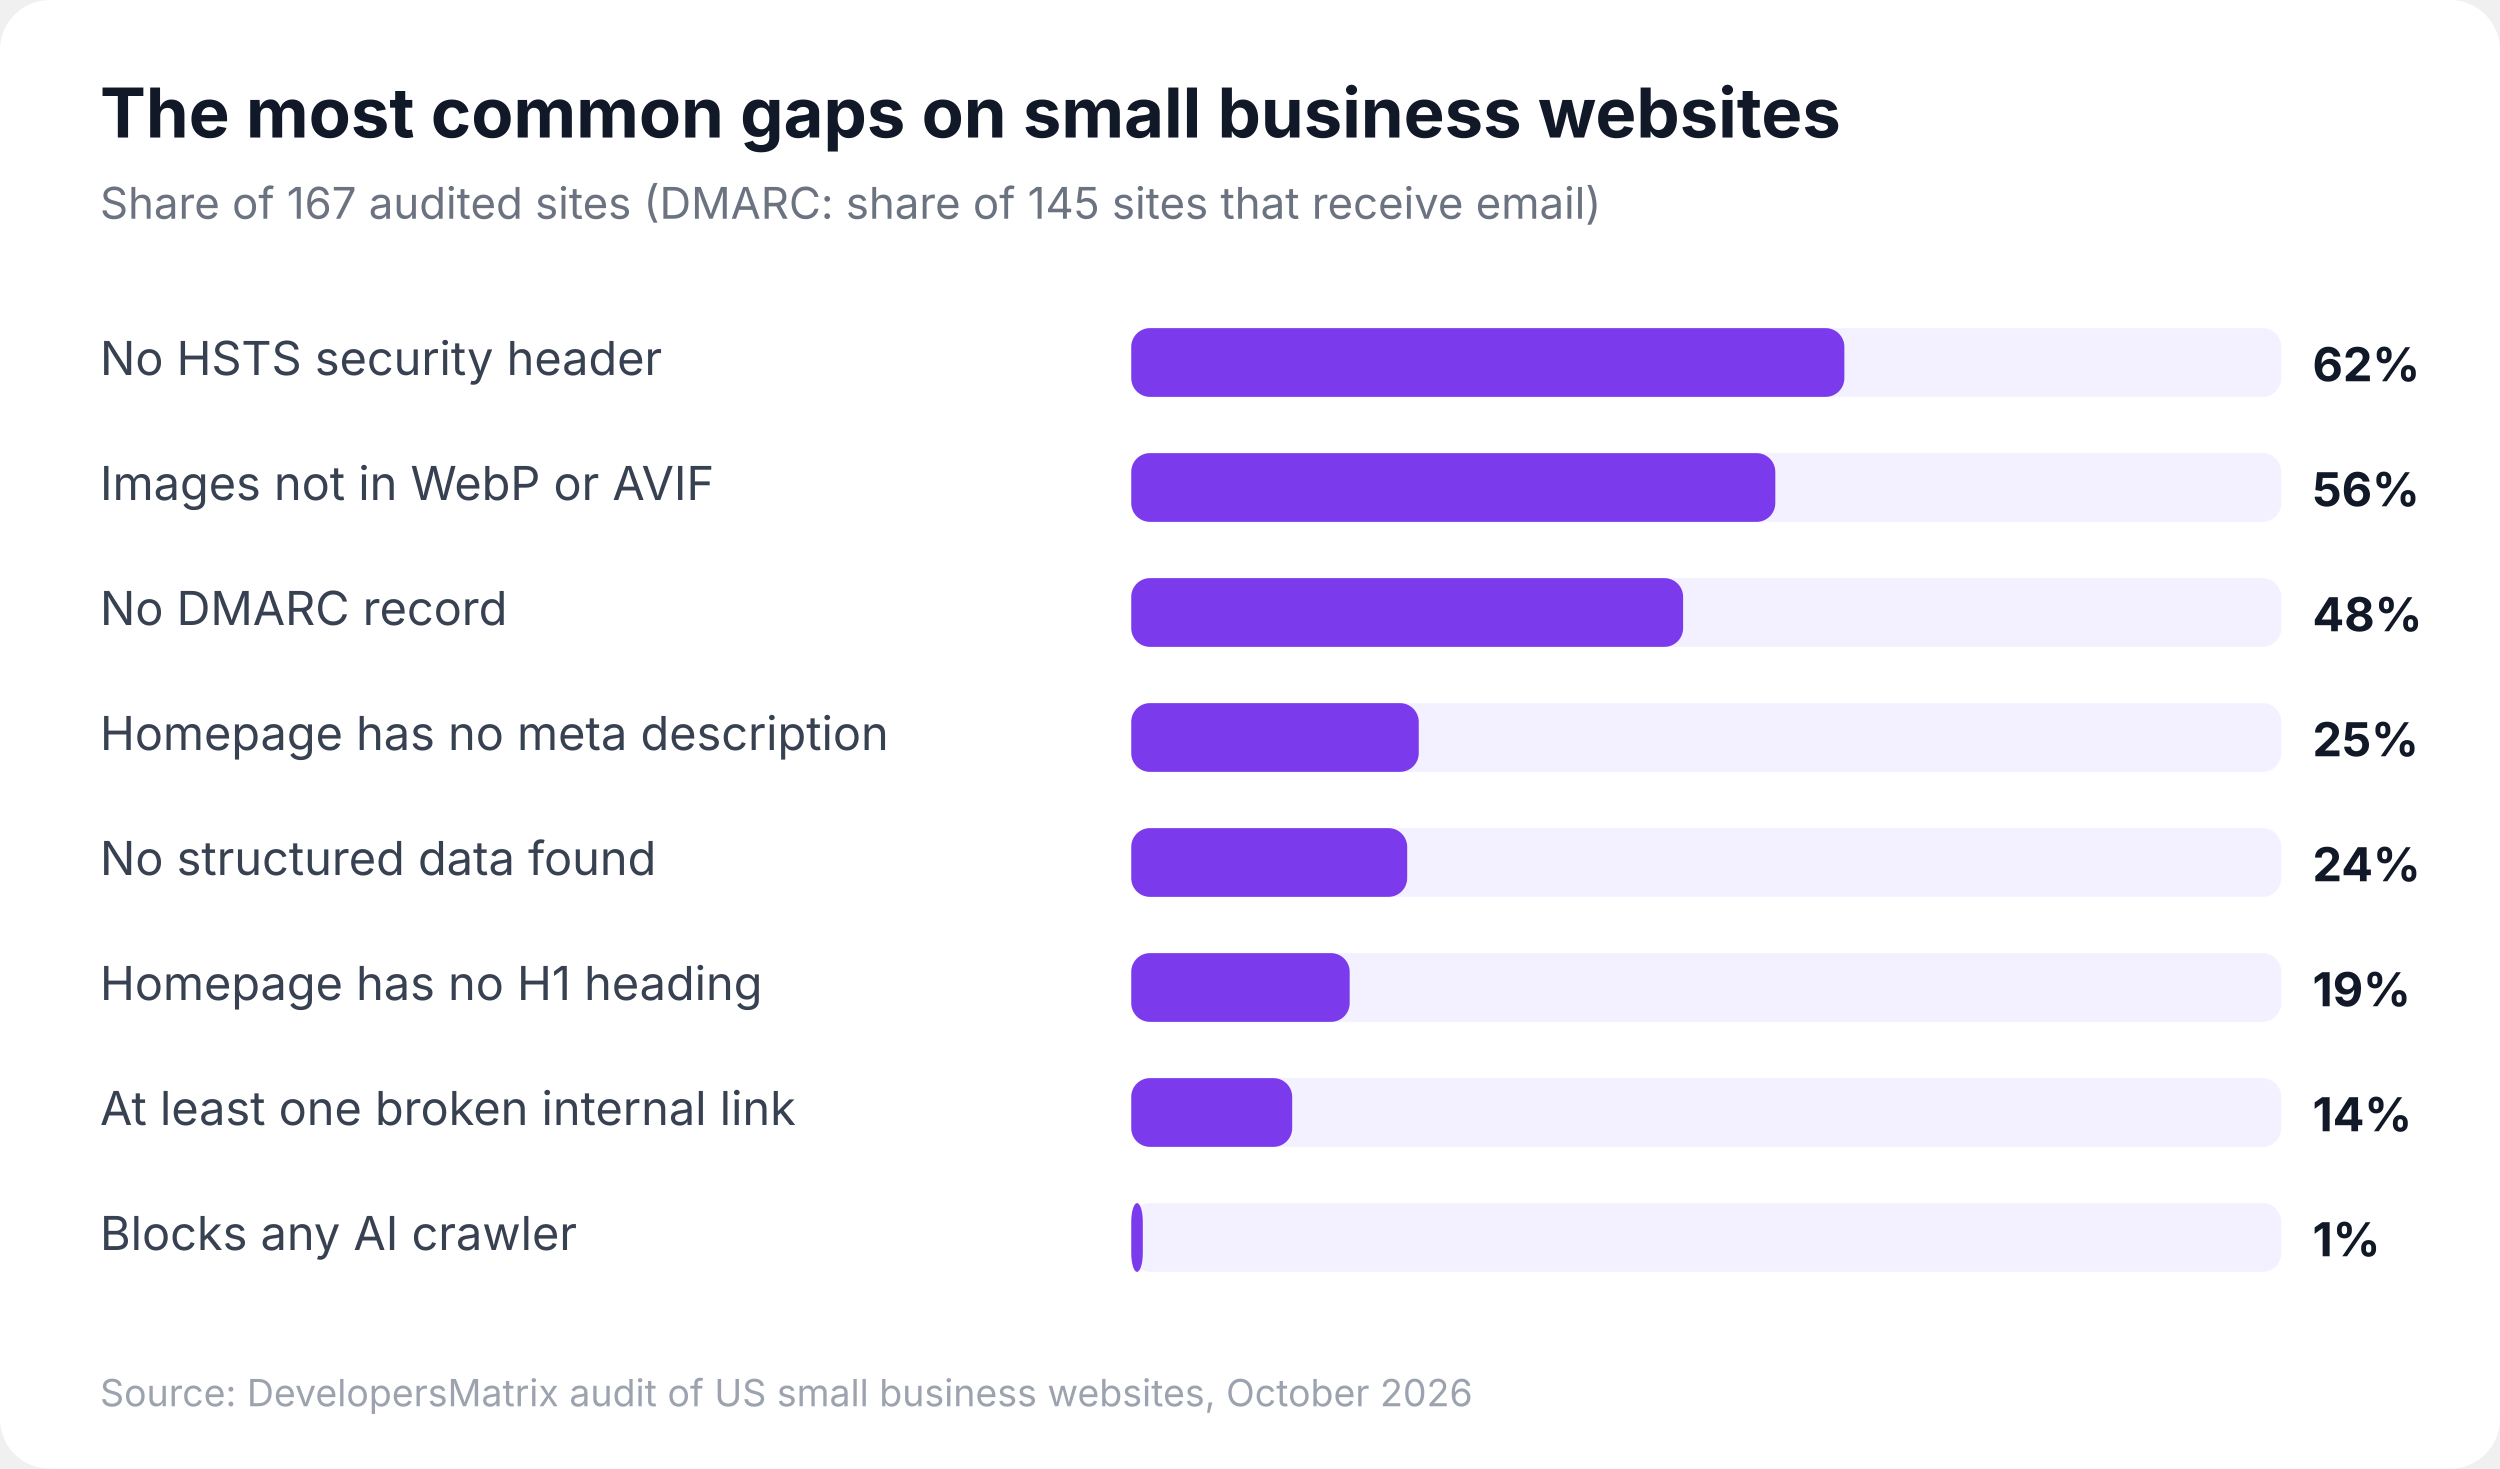
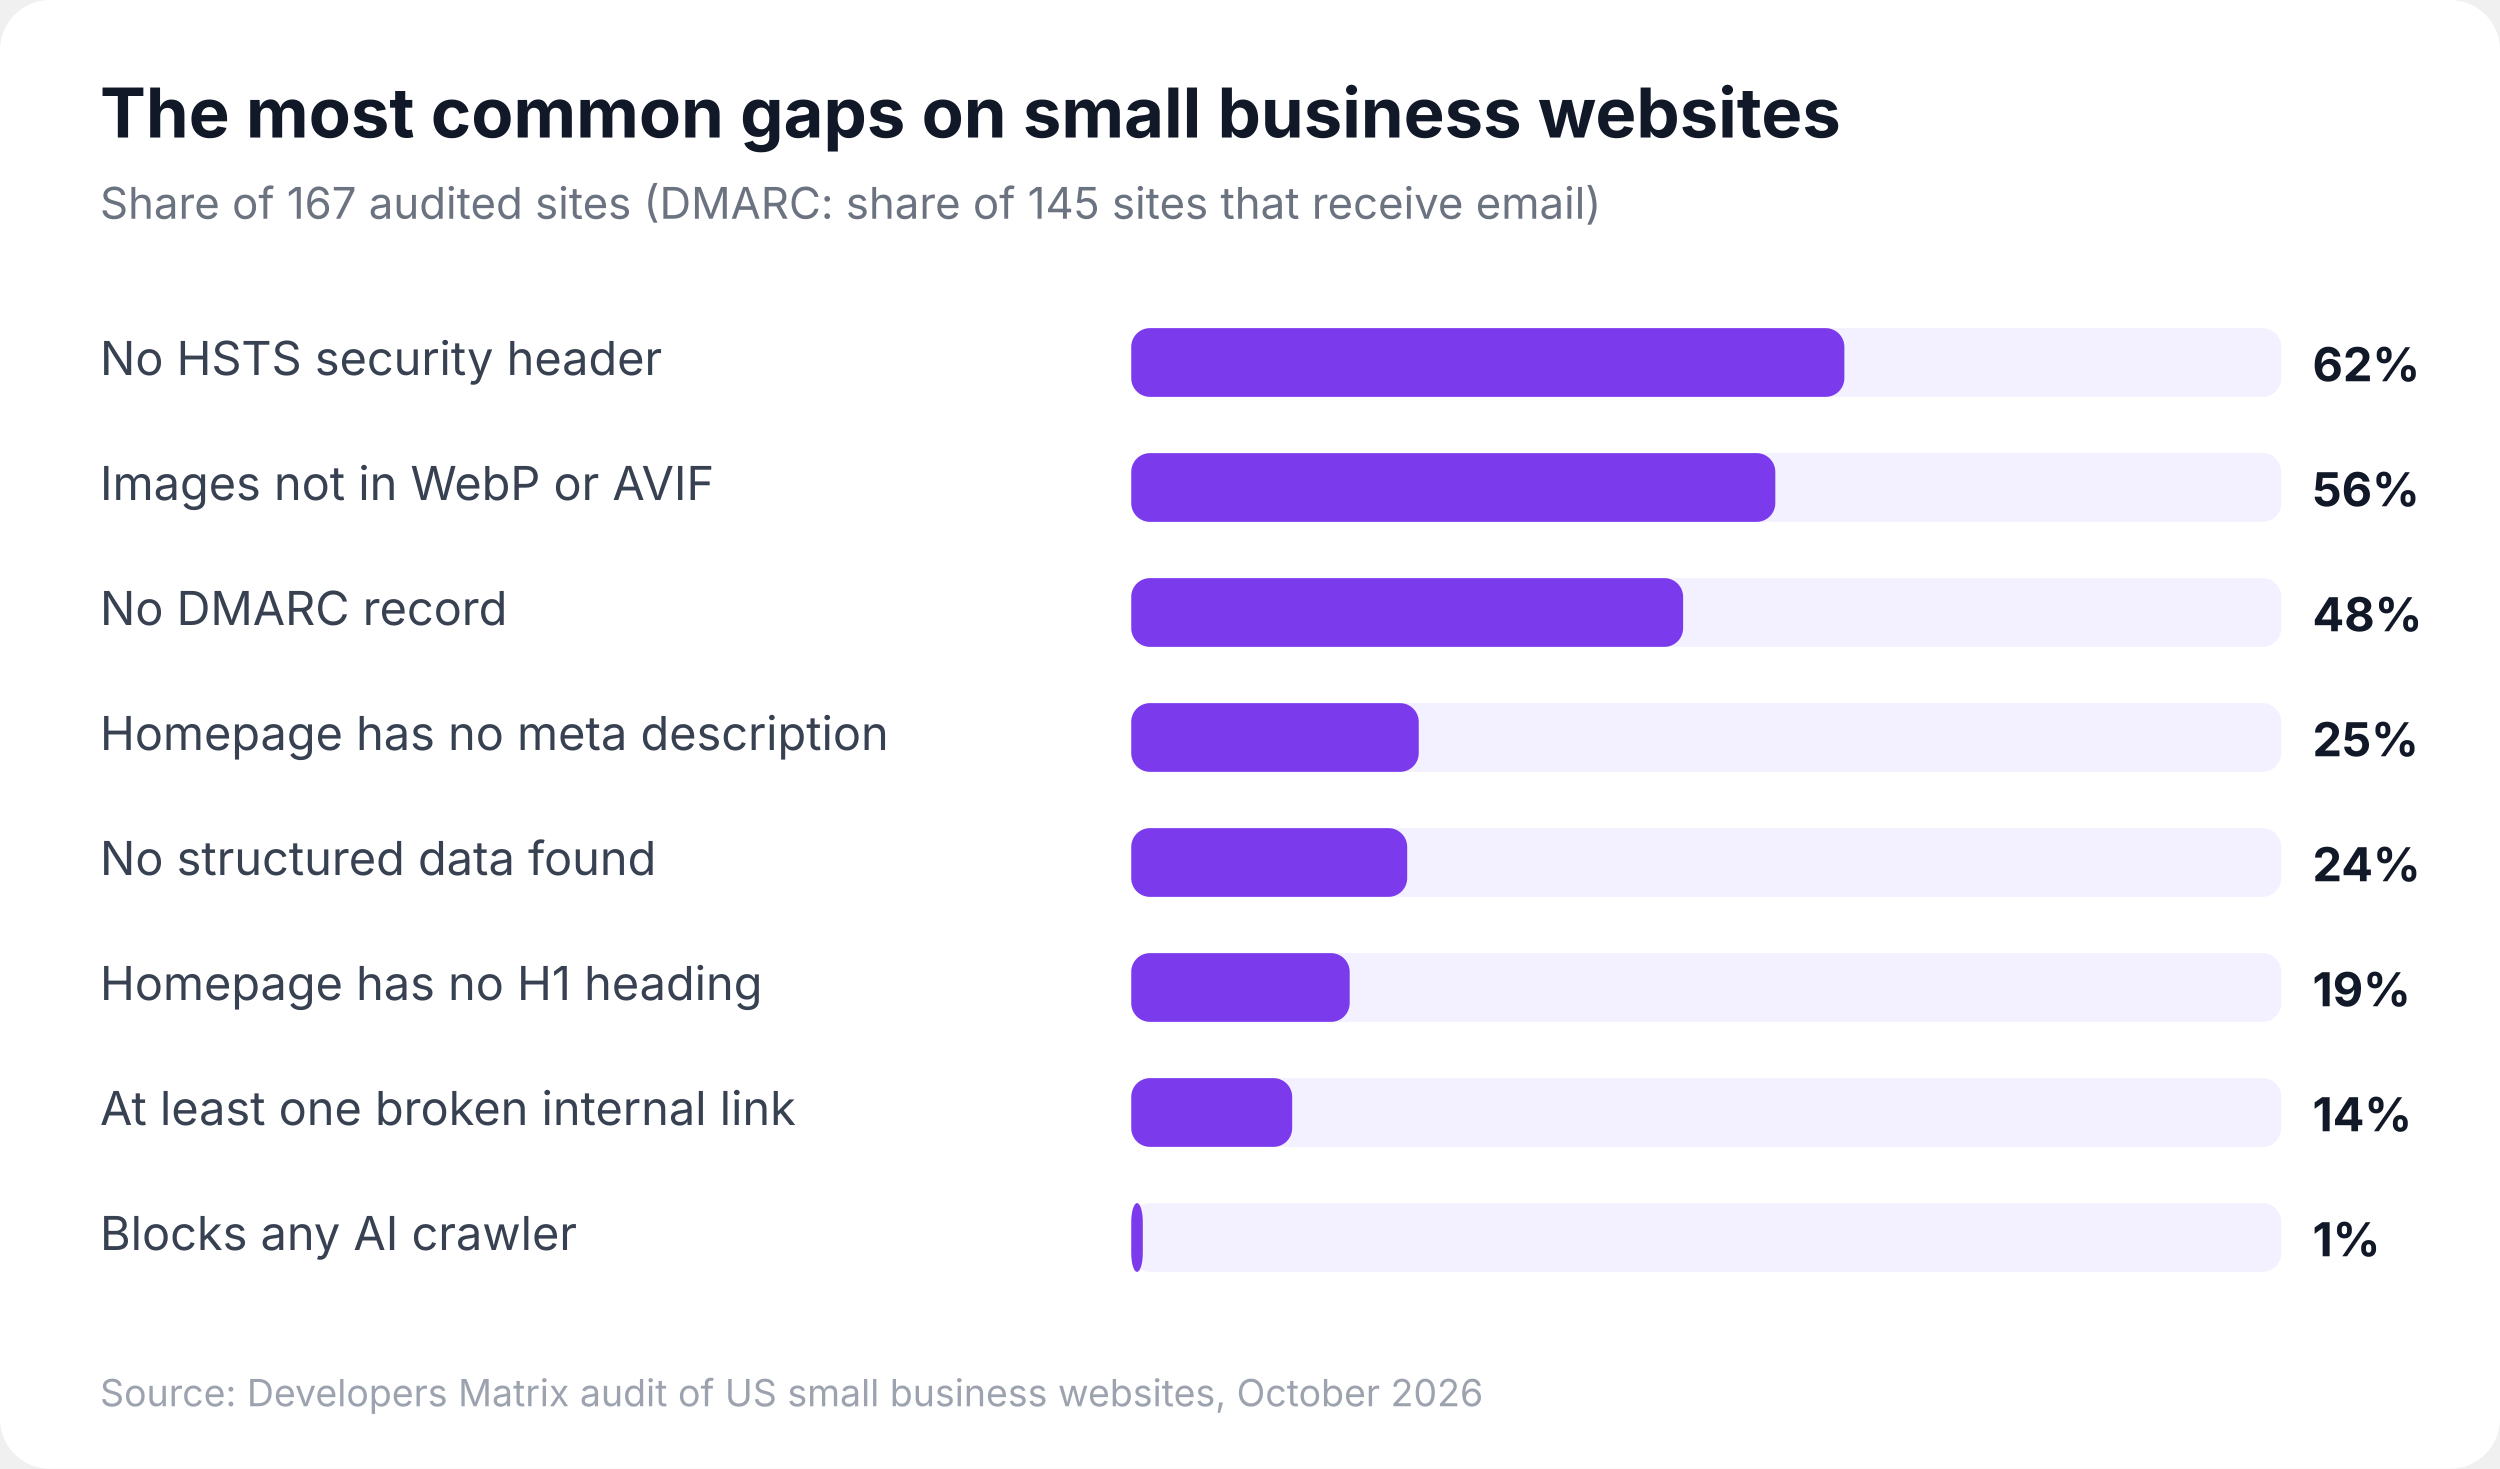
<svg xmlns="http://www.w3.org/2000/svg" viewBox="0 0 800 470" width="800" height="470" role="img" aria-label="The most common gaps on small business websites">
  <rect width="800" height="470" rx="16" fill="#ffffff" />
  <text x="32" y="44" font-family="Inter, -apple-system, 'Segoe UI', Roboto, Arial, sans-serif" font-size="22" font-weight="700" fill="#111827">The most common gaps on small business websites</text>
  <text x="32" y="70" font-family="Inter, -apple-system, 'Segoe UI', Roboto, Arial, sans-serif" font-size="14" fill="#6b7280">Share of 167 audited sites (DMARC: share of 145 sites that receive email)</text>
  <text x="32" y="120" font-family="Inter, -apple-system, 'Segoe UI', Roboto, Arial, sans-serif" font-size="15" fill="#374151">No HSTS security header</text>
  <rect x="362" y="105" width="368" height="22" rx="6" fill="#f3f0ff" />
  <rect x="362" y="105" width="228.2" height="22" rx="6" fill="#7c3aed" />
  <text x="740" y="122" font-family="Inter, -apple-system, 'Segoe UI', Roboto, Arial, sans-serif" font-size="15" font-weight="700" fill="#111827">62%</text>
  <text x="32" y="160" font-family="Inter, -apple-system, 'Segoe UI', Roboto, Arial, sans-serif" font-size="15" fill="#374151">Images not in WebP or AVIF</text>
  <rect x="362" y="145" width="368" height="22" rx="6" fill="#f3f0ff" />
  <rect x="362" y="145" width="206.1" height="22" rx="6" fill="#7c3aed" />
  <text x="740" y="162" font-family="Inter, -apple-system, 'Segoe UI', Roboto, Arial, sans-serif" font-size="15" font-weight="700" fill="#111827">56%</text>
  <text x="32" y="200" font-family="Inter, -apple-system, 'Segoe UI', Roboto, Arial, sans-serif" font-size="15" fill="#374151">No DMARC record</text>
  <rect x="362" y="185" width="368" height="22" rx="6" fill="#f3f0ff" />
  <rect x="362" y="185" width="176.6" height="22" rx="6" fill="#7c3aed" />
  <text x="740" y="202" font-family="Inter, -apple-system, 'Segoe UI', Roboto, Arial, sans-serif" font-size="15" font-weight="700" fill="#111827">48%</text>
  <text x="32" y="240" font-family="Inter, -apple-system, 'Segoe UI', Roboto, Arial, sans-serif" font-size="15" fill="#374151">Homepage has no meta description</text>
  <rect x="362" y="225" width="368" height="22" rx="6" fill="#f3f0ff" />
  <rect x="362" y="225" width="92.0" height="22" rx="6" fill="#7c3aed" />
  <text x="740" y="242" font-family="Inter, -apple-system, 'Segoe UI', Roboto, Arial, sans-serif" font-size="15" font-weight="700" fill="#111827">25%</text>
  <text x="32" y="280" font-family="Inter, -apple-system, 'Segoe UI', Roboto, Arial, sans-serif" font-size="15" fill="#374151">No structured data found</text>
  <rect x="362" y="265" width="368" height="22" rx="6" fill="#f3f0ff" />
  <rect x="362" y="265" width="88.3" height="22" rx="6" fill="#7c3aed" />
  <text x="740" y="282" font-family="Inter, -apple-system, 'Segoe UI', Roboto, Arial, sans-serif" font-size="15" font-weight="700" fill="#111827">24%</text>
  <text x="32" y="320" font-family="Inter, -apple-system, 'Segoe UI', Roboto, Arial, sans-serif" font-size="15" fill="#374151">Homepage has no H1 heading</text>
  <rect x="362" y="305" width="368" height="22" rx="6" fill="#f3f0ff" />
  <rect x="362" y="305" width="69.9" height="22" rx="6" fill="#7c3aed" />
  <text x="740" y="322" font-family="Inter, -apple-system, 'Segoe UI', Roboto, Arial, sans-serif" font-size="15" font-weight="700" fill="#111827">19%</text>
  <text x="32" y="360" font-family="Inter, -apple-system, 'Segoe UI', Roboto, Arial, sans-serif" font-size="15" fill="#374151">At least one broken internal link</text>
  <rect x="362" y="345" width="368" height="22" rx="6" fill="#f3f0ff" />
  <rect x="362" y="345" width="51.5" height="22" rx="6" fill="#7c3aed" />
  <text x="740" y="362" font-family="Inter, -apple-system, 'Segoe UI', Roboto, Arial, sans-serif" font-size="15" font-weight="700" fill="#111827">14%</text>
  <text x="32" y="400" font-family="Inter, -apple-system, 'Segoe UI', Roboto, Arial, sans-serif" font-size="15" fill="#374151">Blocks any AI crawler</text>
  <rect x="362" y="385" width="368" height="22" rx="6" fill="#f3f0ff" />
  <rect x="362" y="385" width="3.7" height="22" rx="6" fill="#7c3aed" />
  <text x="740" y="402" font-family="Inter, -apple-system, 'Segoe UI', Roboto, Arial, sans-serif" font-size="15" font-weight="700" fill="#111827">1%</text>
-   <text x="32" y="450" font-family="Inter, -apple-system, 'Segoe UI', Roboto, Arial, sans-serif" font-size="12" fill="#9ca3af">Source: DevelopersMatrix audit of US small business websites, October 2026</text>
+   <text x="32" y="450" font-family="Inter, -apple-system, 'Segoe UI', Roboto, Arial, sans-serif" font-size="12" fill="#9ca3af">Source: Developers Matrix audit of US small business websites, October 2026</text>
</svg>
